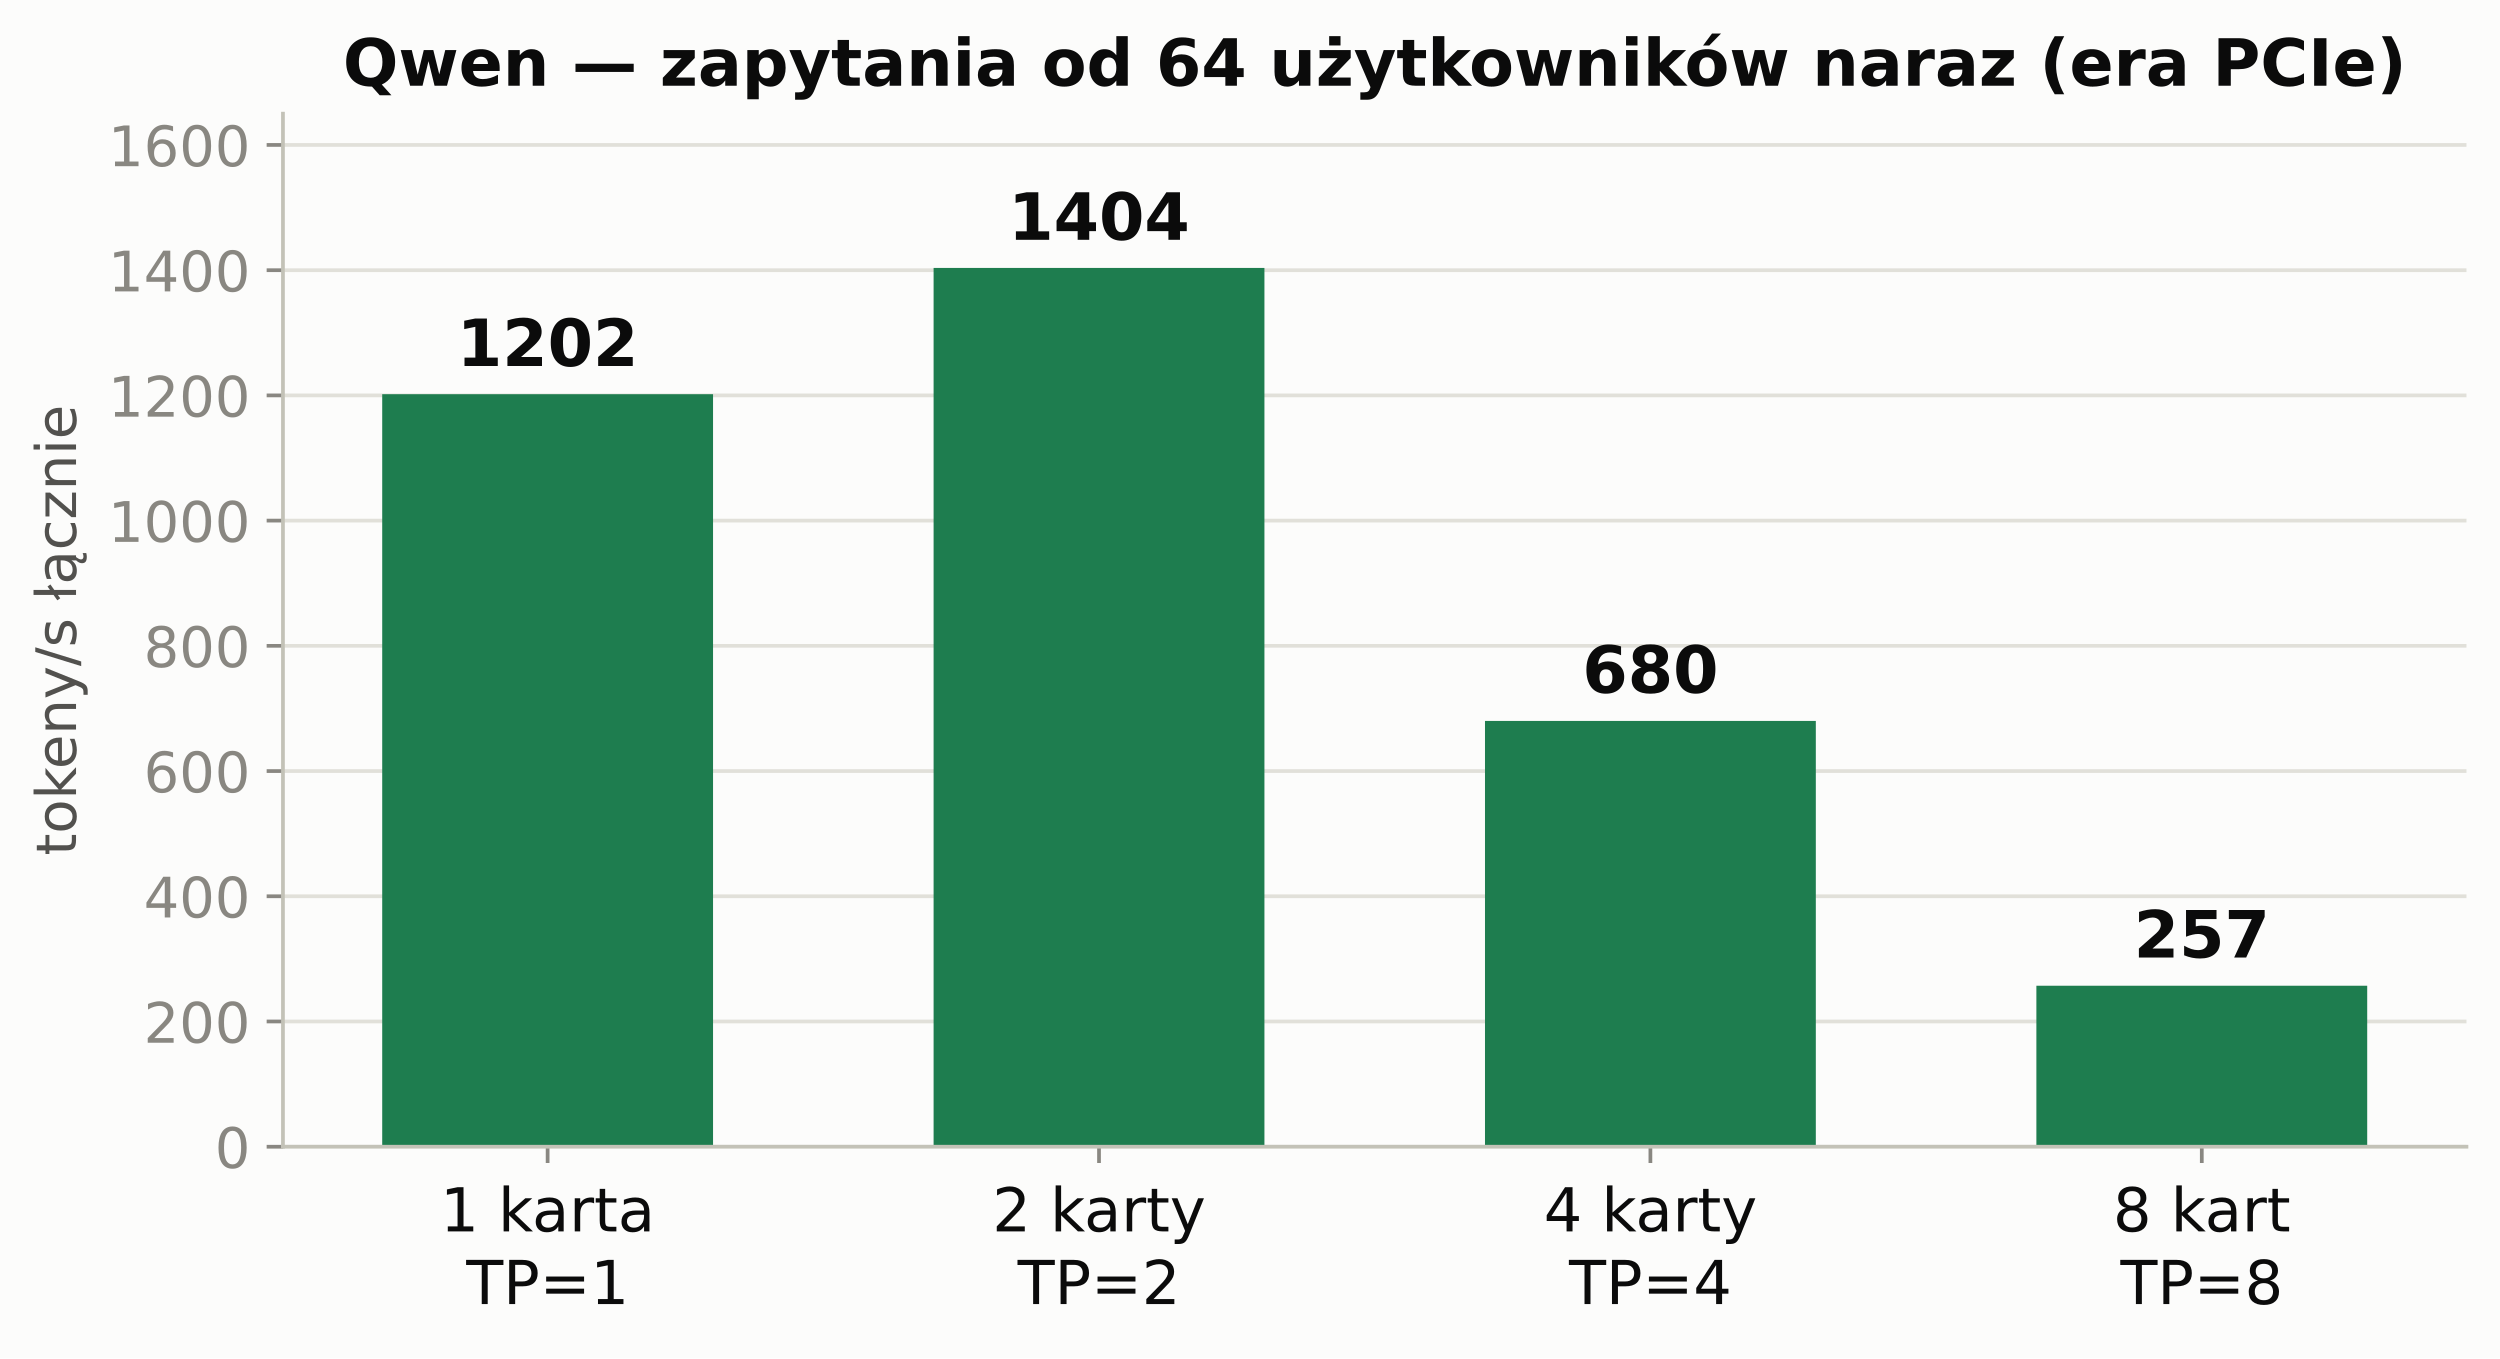
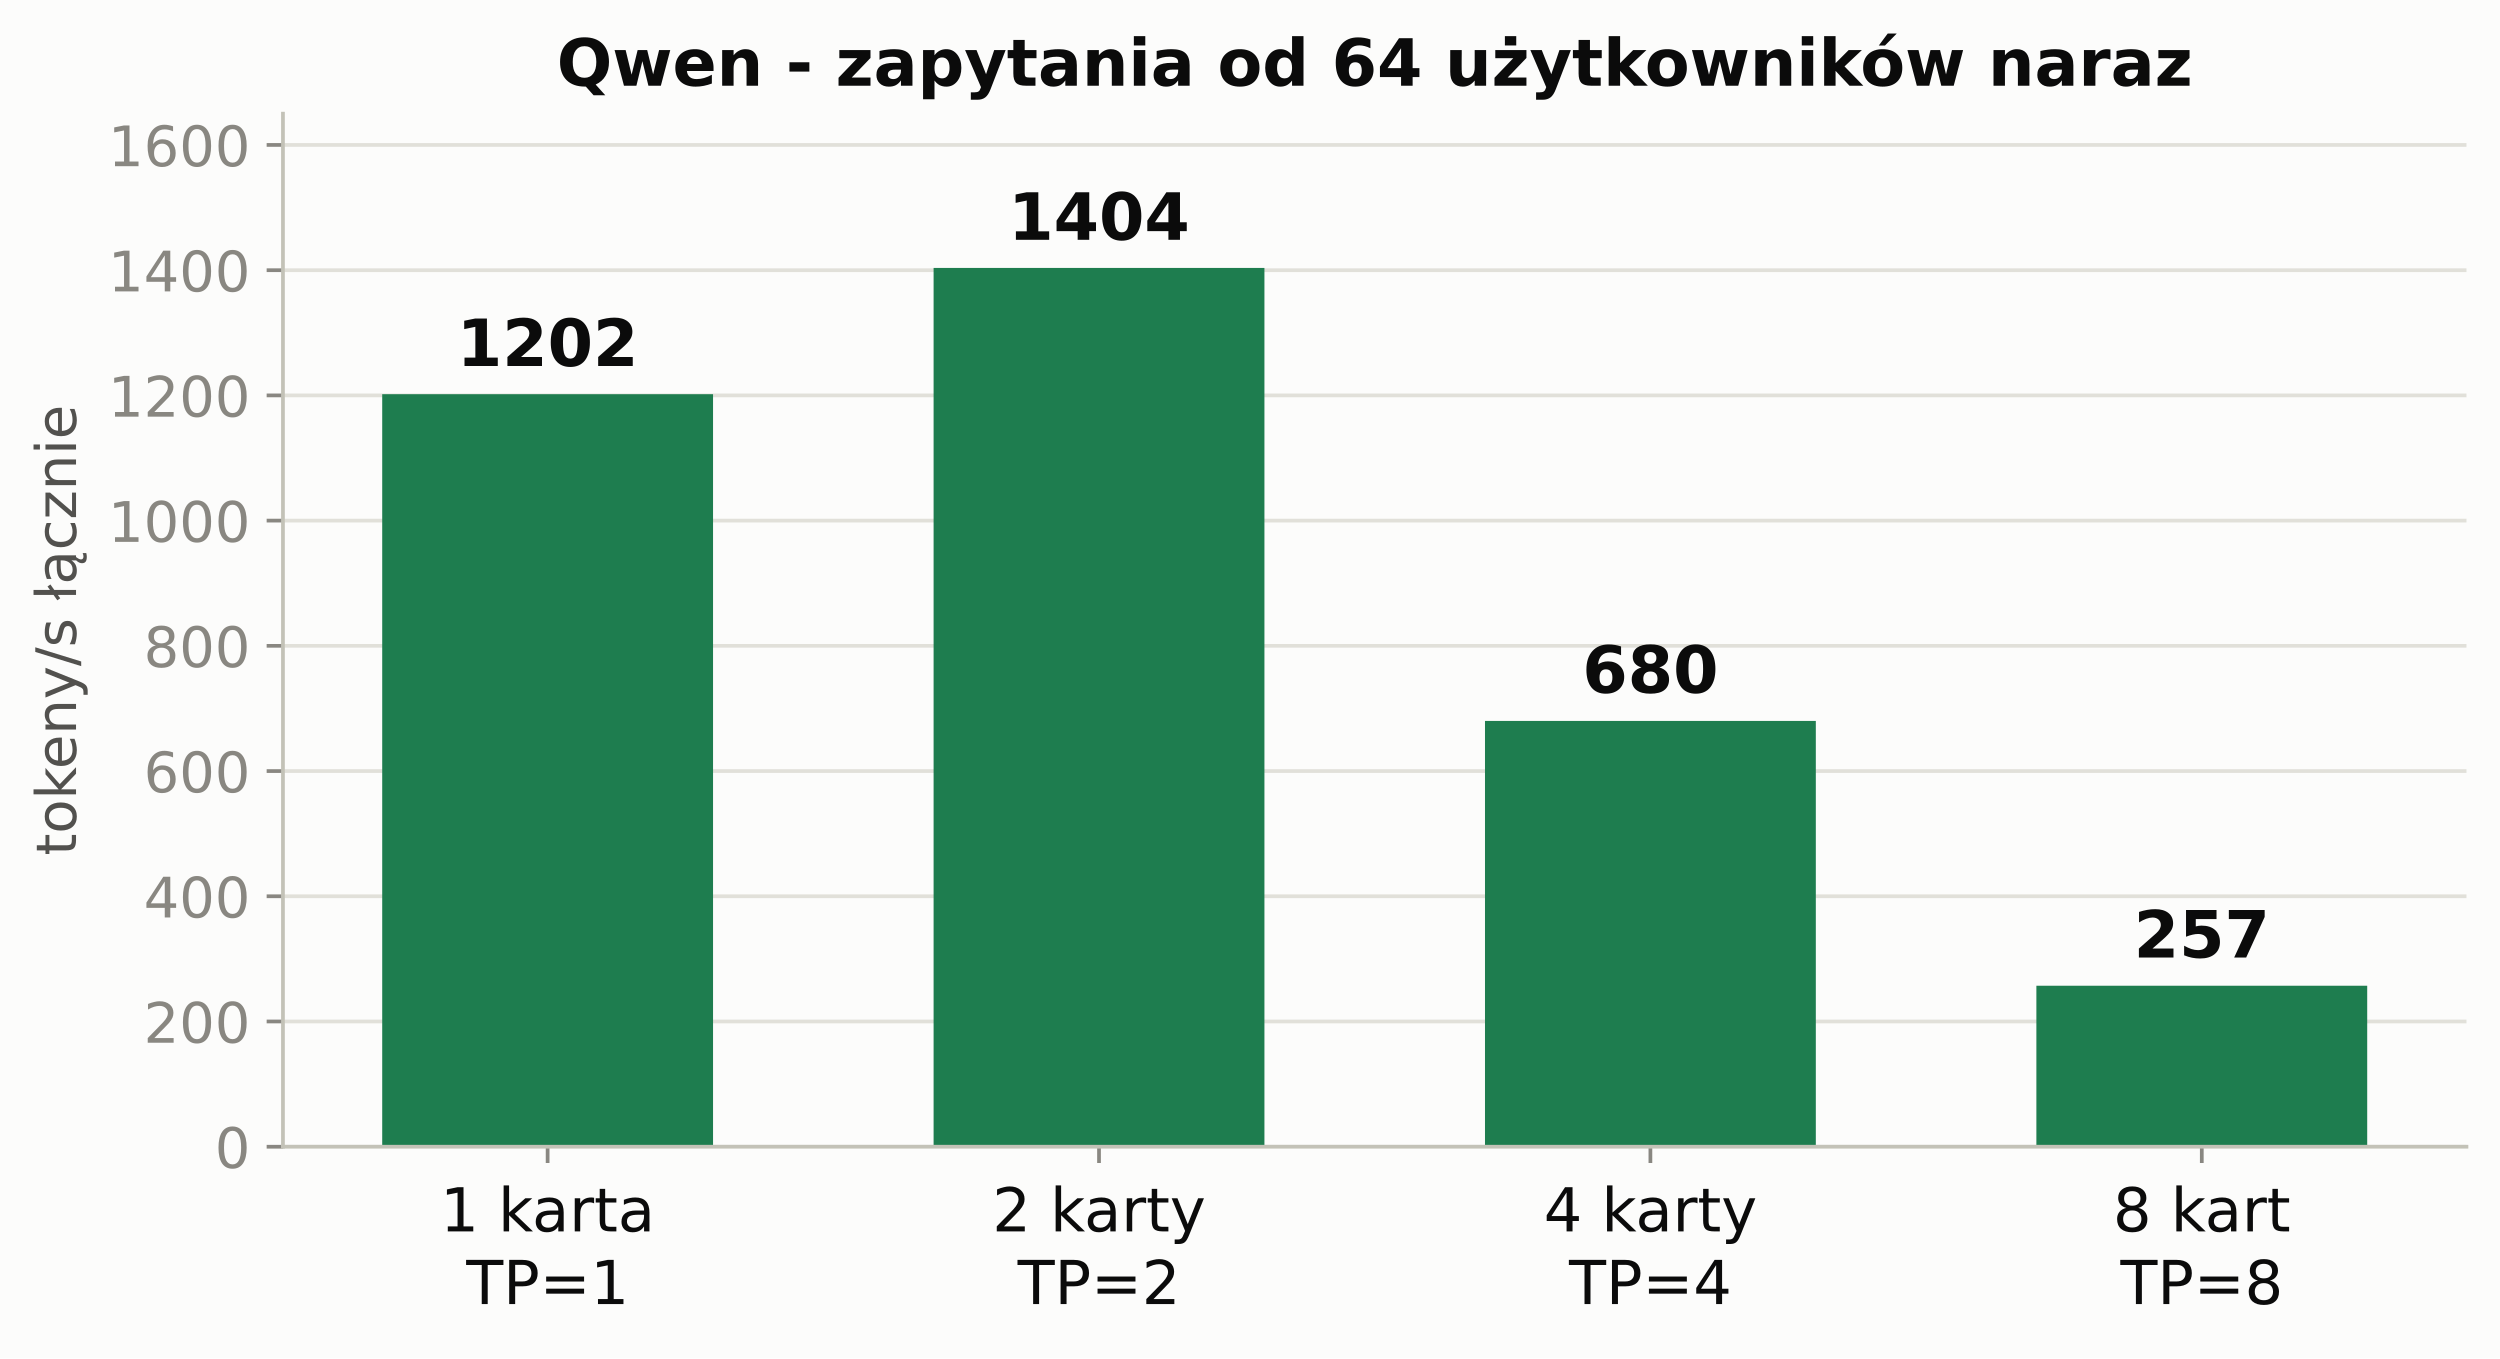
<svg xmlns="http://www.w3.org/2000/svg" xmlns:xlink="http://www.w3.org/1999/xlink" width="536.661pt" height="291.564pt" viewBox="0 0 536.661 291.564" version="1.1">
  <defs>
    <style type="text/css">*{stroke-linejoin: round; stroke-linecap: butt}</style>
  </defs>
  <g id="figure_1">
    <g id="patch_1">
      <path d="M 0 291.564 L 536.661 291.564 L 536.661 0 L 0 0 z " style="fill: #fcfcfb" />
    </g>
    <g id="axes_1">
      <g id="patch_2">
        <path d="M 60.741 246.158 L 529.461 246.158 L 529.461 24.398 L 60.741 24.398 z " style="fill: #fcfcfb" />
      </g>
      <g id="matplotlib.axis_1">
        <g id="xtick_1">
          <g id="line2d_1">
            <defs>
-               <path id="mb3406e2b12" d="M 0 0 L 0 3.5 " style="stroke: #898781; stroke-width: 0.8" />
+               <path id="m8132de922a" d="M 0 0 L 0 3.5 " style="stroke: #898781; stroke-width: 0.8" />
            </defs>
            <g>
-               <use xlink:href="#mb3406e2b12" x="117.555" y="246.158" style="fill: #898781; stroke: #898781; stroke-width: 0.8" />
+               <use xlink:href="#m8132de922a" x="117.555" y="246.158" style="fill: #898781; stroke: #898781; stroke-width: 0.8" />
            </g>
          </g>
          <g id="text_1">
            <text style="font-size: 13px; font-family: 'Segoe UI', 'DejaVu Sans', 'Arial', sans-serif; fill: #0b0b0b" transform="translate(94.51704 264.3371)">1 karta</text>
            <text style="font-size: 13px; font-family: 'Segoe UI', 'DejaVu Sans', 'Arial', sans-serif; fill: #0b0b0b" transform="translate(100.0837 279.9396)">TP=1</text>
          </g>
        </g>
        <g id="xtick_2">
          <g id="line2d_2">
            <g>
-               <use xlink:href="#mb3406e2b12" x="235.919" y="246.158" style="fill: #898781; stroke: #898781; stroke-width: 0.8" />
+               <use xlink:href="#m8132de922a" x="235.919" y="246.158" style="fill: #898781; stroke: #898781; stroke-width: 0.8" />
            </g>
          </g>
          <g id="text_2">
            <text style="font-size: 13px; font-family: 'Segoe UI', 'DejaVu Sans', 'Arial', sans-serif; fill: #0b0b0b" transform="translate(213.0168 264.3371)">2 karty</text>
            <text style="font-size: 13px; font-family: 'Segoe UI', 'DejaVu Sans', 'Arial', sans-serif; fill: #0b0b0b" transform="translate(218.4473 279.9396)">TP=2</text>
          </g>
        </g>
        <g id="xtick_3">
          <g id="line2d_3">
            <g>
-               <use xlink:href="#mb3406e2b12" x="354.283" y="246.158" style="fill: #898781; stroke: #898781; stroke-width: 0.8" />
+               <use xlink:href="#m8132de922a" x="354.283" y="246.158" style="fill: #898781; stroke: #898781; stroke-width: 0.8" />
            </g>
          </g>
          <g id="text_3">
            <text style="font-size: 13px; font-family: 'Segoe UI', 'DejaVu Sans', 'Arial', sans-serif; fill: #0b0b0b" transform="translate(331.3804 264.3371)">4 karty</text>
            <text style="font-size: 13px; font-family: 'Segoe UI', 'DejaVu Sans', 'Arial', sans-serif; fill: #0b0b0b" transform="translate(336.811 279.9396)">TP=4</text>
          </g>
        </g>
        <g id="xtick_4">
          <g id="line2d_4">
            <g>
-               <use xlink:href="#mb3406e2b12" x="472.646" y="246.158" style="fill: #898781; stroke: #898781; stroke-width: 0.8" />
+               <use xlink:href="#m8132de922a" x="472.646" y="246.158" style="fill: #898781; stroke: #898781; stroke-width: 0.8" />
            </g>
          </g>
          <g id="text_4">
            <text style="font-size: 13px; font-family: 'Segoe UI', 'DejaVu Sans', 'Arial', sans-serif; fill: #0b0b0b" transform="translate(453.5912 264.3371)">8 kart</text>
            <text style="font-size: 13px; font-family: 'Segoe UI', 'DejaVu Sans', 'Arial', sans-serif; fill: #0b0b0b" transform="translate(455.1746 279.9396)">TP=8</text>
          </g>
        </g>
      </g>
      <g id="matplotlib.axis_2">
        <g id="ytick_1">
          <g id="line2d_5">
-             <path d="M 60.741 246.158 L 529.461 246.158 " clip-path="url(#p5e57b18521)" style="fill: none; stroke: #e1e0d9; stroke-width: 0.8; stroke-linecap: square" />
+             <path d="M 60.741 246.158 L 529.461 246.158 " clip-path="url(#p53ac181aa9)" style="fill: none; stroke: #e1e0d9; stroke-width: 0.8; stroke-linecap: square" />
          </g>
          <g id="line2d_6">
            <defs>
-               <path id="mbdc70e8290" d="M 0 0 L -3.5 0 " style="stroke: #898781; stroke-width: 0.8" />
+               <path id="mb734e0a2dc" d="M 0 0 L -3.5 0 " style="stroke: #898781; stroke-width: 0.8" />
            </defs>
            <g>
-               <use xlink:href="#mbdc70e8290" x="60.741" y="246.158" style="fill: #898781; stroke: #898781; stroke-width: 0.8" />
+               <use xlink:href="#mb734e0a2dc" x="60.741" y="246.158" style="fill: #898781; stroke: #898781; stroke-width: 0.8" />
            </g>
          </g>
          <g id="text_5">
            <text style="font-size: 12px; font-family: 'Segoe UI', 'DejaVu Sans', 'Arial', sans-serif; text-anchor: end; fill: #898781" x="53.741" y="250.716" transform="rotate(-0 53.74094 250.7164)">0</text>
          </g>
        </g>
        <g id="ytick_2">
          <g id="line2d_7">
-             <path d="M 60.741 219.278 L 529.461 219.278 " clip-path="url(#p5e57b18521)" style="fill: none; stroke: #e1e0d9; stroke-width: 0.8; stroke-linecap: square" />
+             <path d="M 60.741 219.278 L 529.461 219.278 " clip-path="url(#p53ac181aa9)" style="fill: none; stroke: #e1e0d9; stroke-width: 0.8; stroke-linecap: square" />
          </g>
          <g id="line2d_8">
            <g>
-               <use xlink:href="#mbdc70e8290" x="60.741" y="219.278" style="fill: #898781; stroke: #898781; stroke-width: 0.8" />
+               <use xlink:href="#mb734e0a2dc" x="60.741" y="219.278" style="fill: #898781; stroke: #898781; stroke-width: 0.8" />
            </g>
          </g>
          <g id="text_6">
            <text style="font-size: 12px; font-family: 'Segoe UI', 'DejaVu Sans', 'Arial', sans-serif; text-anchor: end; fill: #898781" x="53.741" y="223.836" transform="rotate(-0 53.74094 223.8364)">200</text>
          </g>
        </g>
        <g id="ytick_3">
          <g id="line2d_9">
-             <path d="M 60.741 192.398 L 529.461 192.398 " clip-path="url(#p5e57b18521)" style="fill: none; stroke: #e1e0d9; stroke-width: 0.8; stroke-linecap: square" />
+             <path d="M 60.741 192.398 L 529.461 192.398 " clip-path="url(#p53ac181aa9)" style="fill: none; stroke: #e1e0d9; stroke-width: 0.8; stroke-linecap: square" />
          </g>
          <g id="line2d_10">
            <g>
-               <use xlink:href="#mbdc70e8290" x="60.741" y="192.398" style="fill: #898781; stroke: #898781; stroke-width: 0.8" />
+               <use xlink:href="#mb734e0a2dc" x="60.741" y="192.398" style="fill: #898781; stroke: #898781; stroke-width: 0.8" />
            </g>
          </g>
          <g id="text_7">
            <text style="font-size: 12px; font-family: 'Segoe UI', 'DejaVu Sans', 'Arial', sans-serif; text-anchor: end; fill: #898781" x="53.741" y="196.956" transform="rotate(-0 53.74094 196.9564)">400</text>
          </g>
        </g>
        <g id="ytick_4">
          <g id="line2d_11">
-             <path d="M 60.741 165.518 L 529.461 165.518 " clip-path="url(#p5e57b18521)" style="fill: none; stroke: #e1e0d9; stroke-width: 0.8; stroke-linecap: square" />
+             <path d="M 60.741 165.518 L 529.461 165.518 " clip-path="url(#p53ac181aa9)" style="fill: none; stroke: #e1e0d9; stroke-width: 0.8; stroke-linecap: square" />
          </g>
          <g id="line2d_12">
            <g>
-               <use xlink:href="#mbdc70e8290" x="60.741" y="165.518" style="fill: #898781; stroke: #898781; stroke-width: 0.8" />
+               <use xlink:href="#mb734e0a2dc" x="60.741" y="165.518" style="fill: #898781; stroke: #898781; stroke-width: 0.8" />
            </g>
          </g>
          <g id="text_8">
            <text style="font-size: 12px; font-family: 'Segoe UI', 'DejaVu Sans', 'Arial', sans-serif; text-anchor: end; fill: #898781" x="53.741" y="170.076" transform="rotate(-0 53.74094 170.0764)">600</text>
          </g>
        </g>
        <g id="ytick_5">
          <g id="line2d_13">
-             <path d="M 60.741 138.638 L 529.461 138.638 " clip-path="url(#p5e57b18521)" style="fill: none; stroke: #e1e0d9; stroke-width: 0.8; stroke-linecap: square" />
+             <path d="M 60.741 138.638 L 529.461 138.638 " clip-path="url(#p53ac181aa9)" style="fill: none; stroke: #e1e0d9; stroke-width: 0.8; stroke-linecap: square" />
          </g>
          <g id="line2d_14">
            <g>
-               <use xlink:href="#mbdc70e8290" x="60.741" y="138.638" style="fill: #898781; stroke: #898781; stroke-width: 0.8" />
+               <use xlink:href="#mb734e0a2dc" x="60.741" y="138.638" style="fill: #898781; stroke: #898781; stroke-width: 0.8" />
            </g>
          </g>
          <g id="text_9">
            <text style="font-size: 12px; font-family: 'Segoe UI', 'DejaVu Sans', 'Arial', sans-serif; text-anchor: end; fill: #898781" x="53.741" y="143.196" transform="rotate(-0 53.74094 143.1964)">800</text>
          </g>
        </g>
        <g id="ytick_6">
          <g id="line2d_15">
-             <path d="M 60.741 111.758 L 529.461 111.758 " clip-path="url(#p5e57b18521)" style="fill: none; stroke: #e1e0d9; stroke-width: 0.8; stroke-linecap: square" />
+             <path d="M 60.741 111.758 L 529.461 111.758 " clip-path="url(#p53ac181aa9)" style="fill: none; stroke: #e1e0d9; stroke-width: 0.8; stroke-linecap: square" />
          </g>
          <g id="line2d_16">
            <g>
-               <use xlink:href="#mbdc70e8290" x="60.741" y="111.758" style="fill: #898781; stroke: #898781; stroke-width: 0.8" />
+               <use xlink:href="#mb734e0a2dc" x="60.741" y="111.758" style="fill: #898781; stroke: #898781; stroke-width: 0.8" />
            </g>
          </g>
          <g id="text_10">
            <text style="font-size: 12px; font-family: 'Segoe UI', 'DejaVu Sans', 'Arial', sans-serif; text-anchor: end; fill: #898781" x="53.741" y="116.316" transform="rotate(-0 53.74094 116.3164)">1000</text>
          </g>
        </g>
        <g id="ytick_7">
          <g id="line2d_17">
-             <path d="M 60.741 84.878 L 529.461 84.878 " clip-path="url(#p5e57b18521)" style="fill: none; stroke: #e1e0d9; stroke-width: 0.8; stroke-linecap: square" />
+             <path d="M 60.741 84.878 L 529.461 84.878 " clip-path="url(#p53ac181aa9)" style="fill: none; stroke: #e1e0d9; stroke-width: 0.8; stroke-linecap: square" />
          </g>
          <g id="line2d_18">
            <g>
-               <use xlink:href="#mbdc70e8290" x="60.741" y="84.878" style="fill: #898781; stroke: #898781; stroke-width: 0.8" />
+               <use xlink:href="#mb734e0a2dc" x="60.741" y="84.878" style="fill: #898781; stroke: #898781; stroke-width: 0.8" />
            </g>
          </g>
          <g id="text_11">
            <text style="font-size: 12px; font-family: 'Segoe UI', 'DejaVu Sans', 'Arial', sans-serif; text-anchor: end; fill: #898781" x="53.741" y="89.436" transform="rotate(-0 53.74094 89.43641)">1200</text>
          </g>
        </g>
        <g id="ytick_8">
          <g id="line2d_19">
-             <path d="M 60.741 57.998 L 529.461 57.998 " clip-path="url(#p5e57b18521)" style="fill: none; stroke: #e1e0d9; stroke-width: 0.8; stroke-linecap: square" />
+             <path d="M 60.741 57.998 L 529.461 57.998 " clip-path="url(#p53ac181aa9)" style="fill: none; stroke: #e1e0d9; stroke-width: 0.8; stroke-linecap: square" />
          </g>
          <g id="line2d_20">
            <g>
-               <use xlink:href="#mbdc70e8290" x="60.741" y="57.998" style="fill: #898781; stroke: #898781; stroke-width: 0.8" />
+               <use xlink:href="#mb734e0a2dc" x="60.741" y="57.998" style="fill: #898781; stroke: #898781; stroke-width: 0.8" />
            </g>
          </g>
          <g id="text_12">
            <text style="font-size: 12px; font-family: 'Segoe UI', 'DejaVu Sans', 'Arial', sans-serif; text-anchor: end; fill: #898781" x="53.741" y="62.556" transform="rotate(-0 53.74094 62.55641)">1400</text>
          </g>
        </g>
        <g id="ytick_9">
          <g id="line2d_21">
-             <path d="M 60.741 31.118 L 529.461 31.118 " clip-path="url(#p5e57b18521)" style="fill: none; stroke: #e1e0d9; stroke-width: 0.8; stroke-linecap: square" />
+             <path d="M 60.741 31.118 L 529.461 31.118 " clip-path="url(#p53ac181aa9)" style="fill: none; stroke: #e1e0d9; stroke-width: 0.8; stroke-linecap: square" />
          </g>
          <g id="line2d_22">
            <g>
-               <use xlink:href="#mbdc70e8290" x="60.741" y="31.118" style="fill: #898781; stroke: #898781; stroke-width: 0.8" />
+               <use xlink:href="#mb734e0a2dc" x="60.741" y="31.118" style="fill: #898781; stroke: #898781; stroke-width: 0.8" />
            </g>
          </g>
          <g id="text_13">
            <text style="font-size: 12px; font-family: 'Segoe UI', 'DejaVu Sans', 'Arial', sans-serif; text-anchor: end; fill: #898781" x="53.741" y="35.676" transform="rotate(-0 53.74094 35.67641)">1600</text>
          </g>
        </g>
        <g id="text_14">
          <text style="font-size: 12px; font-family: 'Segoe UI', 'DejaVu Sans', 'Arial', sans-serif; text-anchor: middle; fill: #52514e" x="16.318" y="135.278" transform="rotate(-90 16.31812 135.2778)">tokeny/s łącznie</text>
        </g>
      </g>
      <g id="patch_3">
-         <path d="M 82.046 246.158 L 153.065 246.158 L 153.065 84.626 L 82.046 84.626 z " clip-path="url(#p5e57b18521)" style="fill: #1e7d4f" />
+         <path d="M 82.046 246.158 L 153.065 246.158 L 153.065 84.626 L 82.046 84.626 z " clip-path="url(#p53ac181aa9)" style="fill: #1e7d4f" />
      </g>
      <g id="patch_4">
-         <path d="M 200.41 246.158 L 271.428 246.158 L 271.428 57.521 L 200.41 57.521 z " clip-path="url(#p5e57b18521)" style="fill: #1e7d4f" />
+         <path d="M 200.41 246.158 L 271.428 246.158 L 271.428 57.521 L 200.41 57.521 z " clip-path="url(#p53ac181aa9)" style="fill: #1e7d4f" />
      </g>
      <g id="patch_5">
-         <path d="M 318.774 246.158 L 389.792 246.158 L 389.792 154.76 L 318.774 154.76 z " clip-path="url(#p5e57b18521)" style="fill: #1e7d4f" />
+         <path d="M 318.774 246.158 L 389.792 246.158 L 389.792 154.76 L 318.774 154.76 z " clip-path="url(#p53ac181aa9)" style="fill: #1e7d4f" />
      </g>
      <g id="patch_6">
-         <path d="M 437.137 246.158 L 508.155 246.158 L 508.155 211.605 L 437.137 211.605 z " clip-path="url(#p5e57b18521)" style="fill: #1e7d4f" />
+         <path d="M 437.137 246.158 L 508.155 246.158 L 508.155 211.605 L 437.137 211.605 z " clip-path="url(#p53ac181aa9)" style="fill: #1e7d4f" />
      </g>
      <g id="patch_7">
        <path d="M 60.741 246.158 L 60.741 24.398 " style="fill: none; stroke: #c3c2b7; stroke-width: 0.8; stroke-linejoin: miter; stroke-linecap: square" />
      </g>
      <g id="patch_8">
        <path d="M 60.741 246.158 L 529.461 246.158 " style="fill: none; stroke: #c3c2b7; stroke-width: 0.8; stroke-linejoin: miter; stroke-linecap: square" />
      </g>
      <g id="text_15">
        <text style="font-weight: 600; font-size: 14px; font-family: 'Segoe UI', 'DejaVu Sans', 'Arial', sans-serif; text-anchor: middle; fill: #0b0b0b" x="117.555" y="78.575" transform="rotate(-0 117.5555 78.57475)">1202</text>
      </g>
      <g id="text_16">
        <text style="font-weight: 600; font-size: 14px; font-family: 'Segoe UI', 'DejaVu Sans', 'Arial', sans-serif; text-anchor: middle; fill: #0b0b0b" x="235.919" y="51.47" transform="rotate(-0 235.9191 51.47021)">1404</text>
      </g>
      <g id="text_17">
        <text style="font-weight: 600; font-size: 14px; font-family: 'Segoe UI', 'DejaVu Sans', 'Arial', sans-serif; text-anchor: middle; fill: #0b0b0b" x="354.283" y="148.709" transform="rotate(-0 354.2828 148.709)">680</text>
      </g>
      <g id="text_18">
        <text style="font-weight: 600; font-size: 14px; font-family: 'Segoe UI', 'DejaVu Sans', 'Arial', sans-serif; text-anchor: middle; fill: #0b0b0b" x="472.646" y="205.554" transform="rotate(-0 472.6464 205.5536)">257</text>
      </g>
      <g id="text_19">
-         <text style="font-weight: 600; font-size: 14px; font-family: 'Segoe UI', 'DejaVu Sans', 'Arial', sans-serif; text-anchor: middle; fill: #0b0b0b" x="295.101" y="18.398" transform="rotate(-0 295.1009 18.39781)">Qwen — zapytania od 64 użytkowników naraz (era PCIe)</text>
+         <text style="font-weight: 600; font-size: 14px; font-family: 'Segoe UI', 'DejaVu Sans', 'Arial', sans-serif; text-anchor: middle; fill: #0b0b0b" x="295.101" y="18.398" transform="rotate(-0 295.1009 18.39781)">Qwen - zapytania od 64 użytkowników naraz</text>
      </g>
    </g>
  </g>
  <defs>
-     <clipPath id="p5e57b18521">
+     <clipPath id="p53ac181aa9">
      <rect x="60.741" y="24.398" width="468.72" height="221.76" />
    </clipPath>
  </defs>
</svg>
